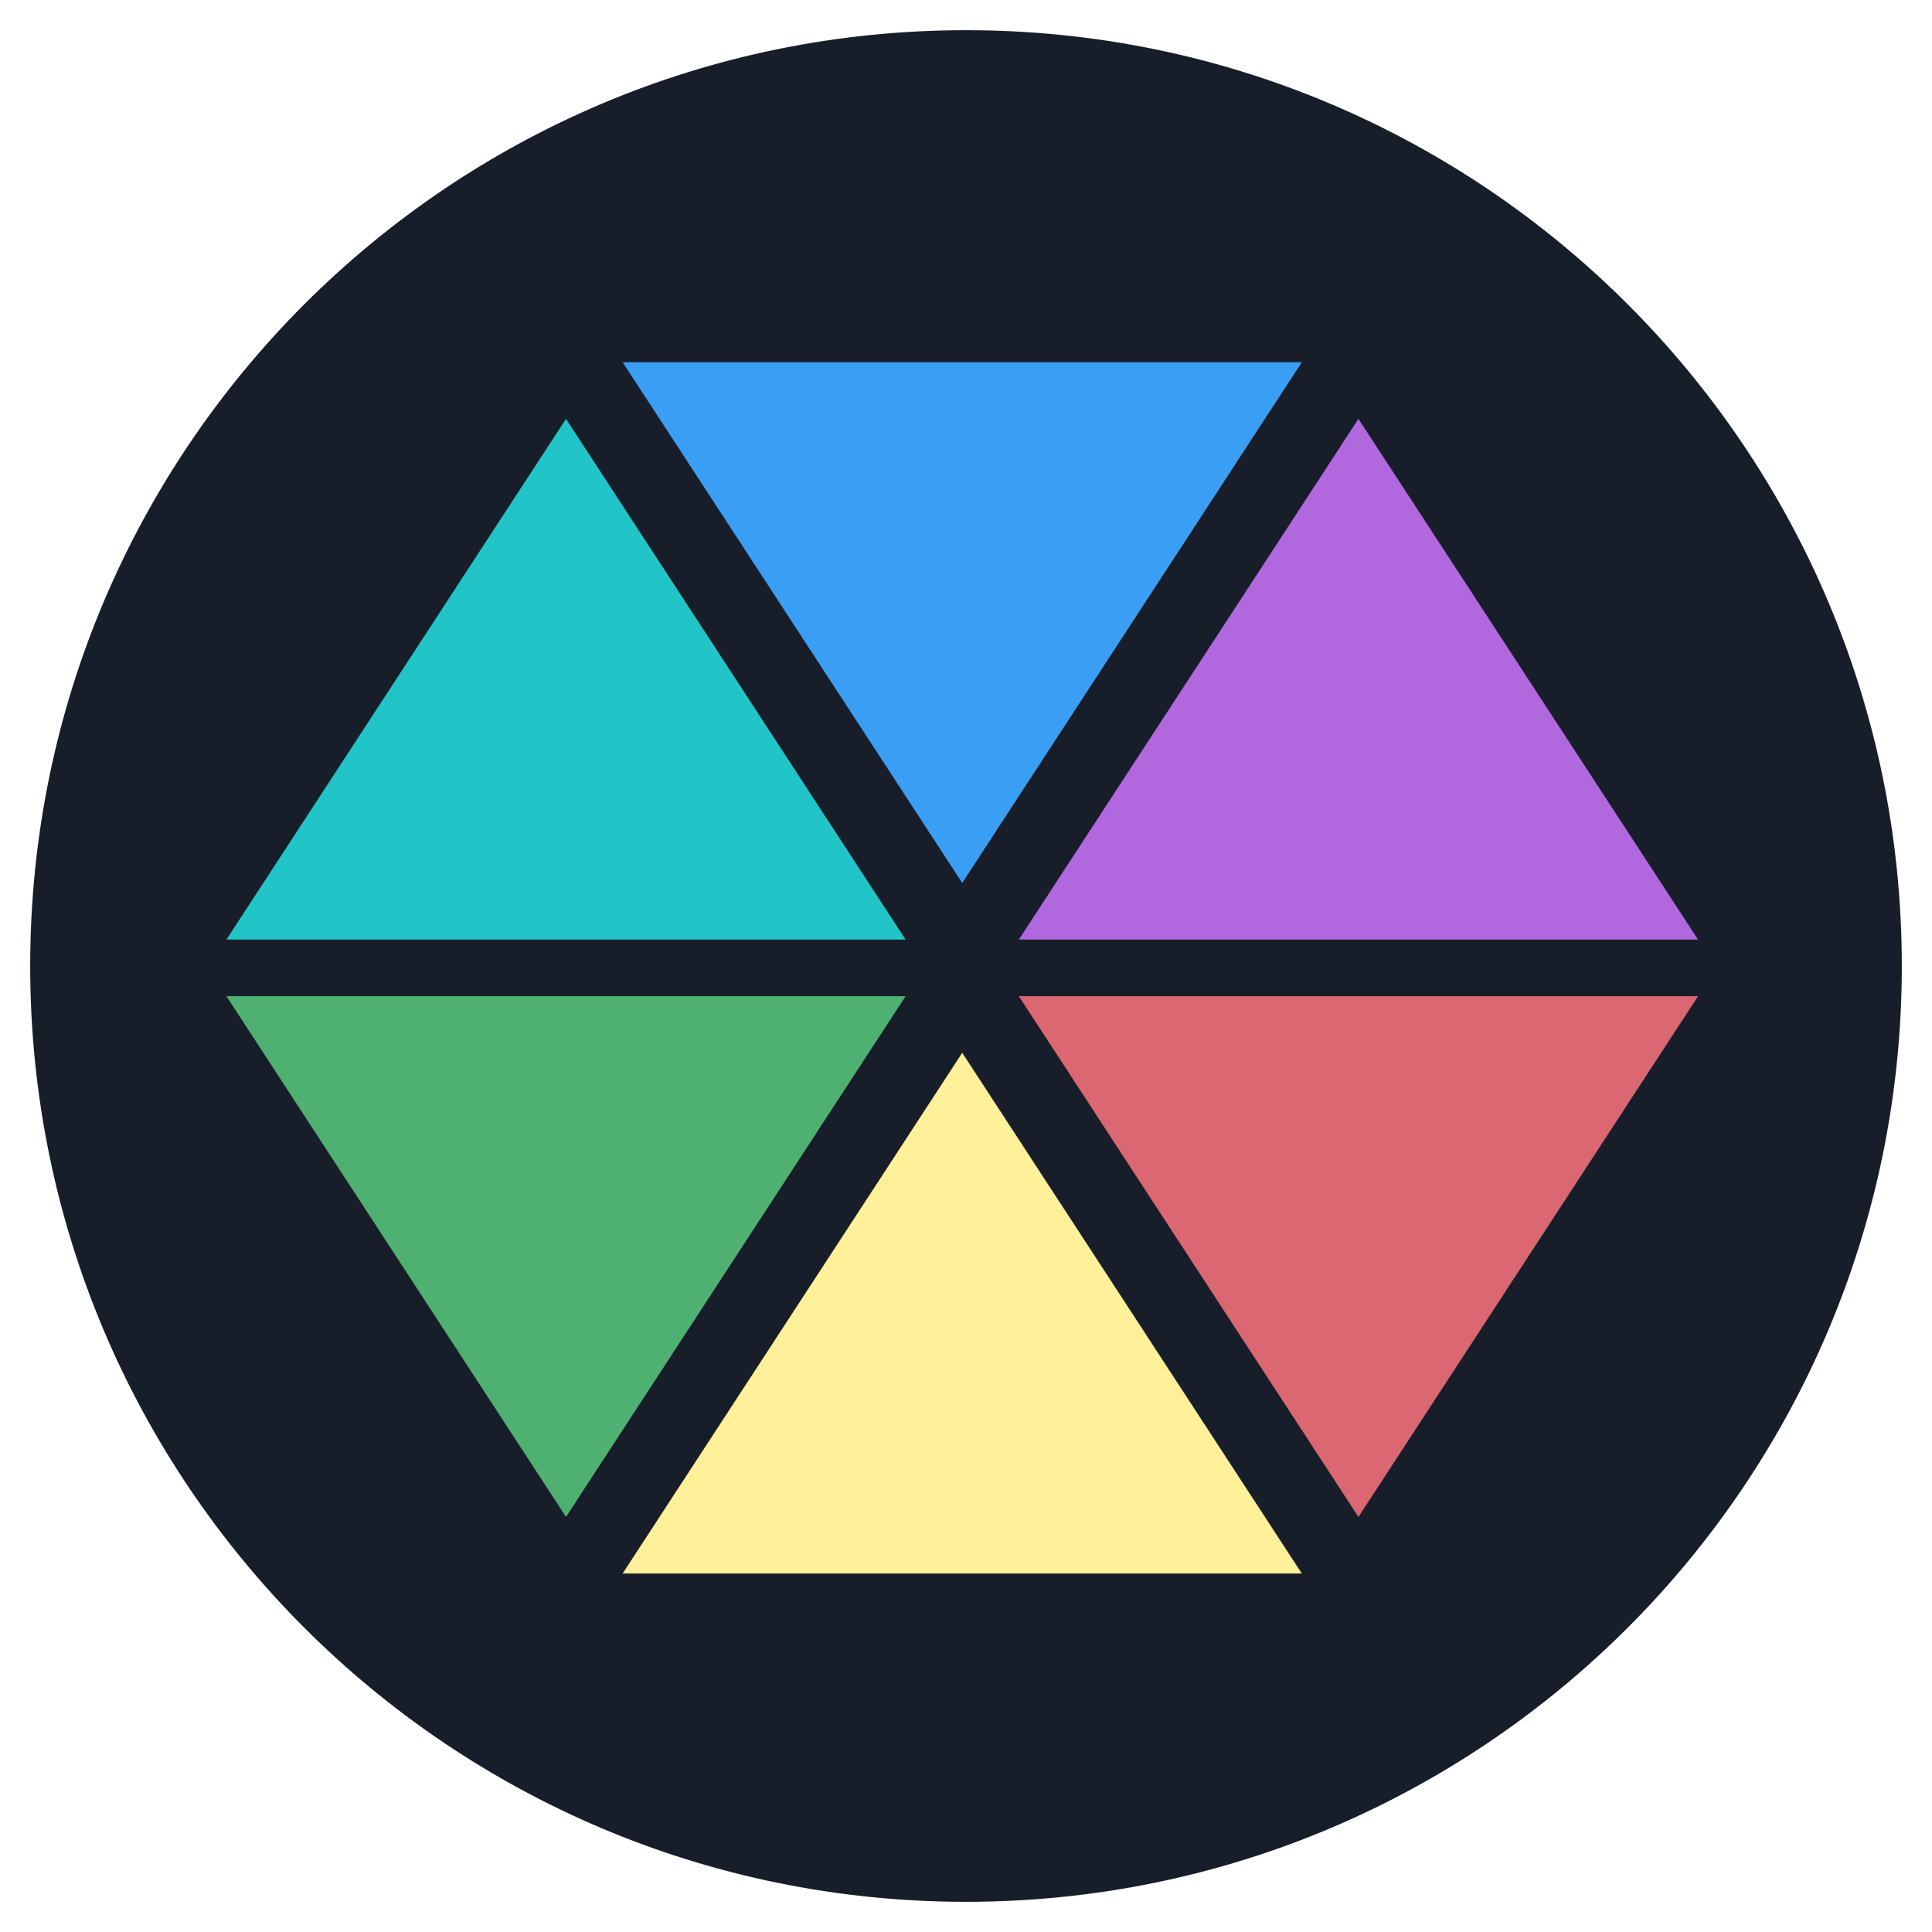
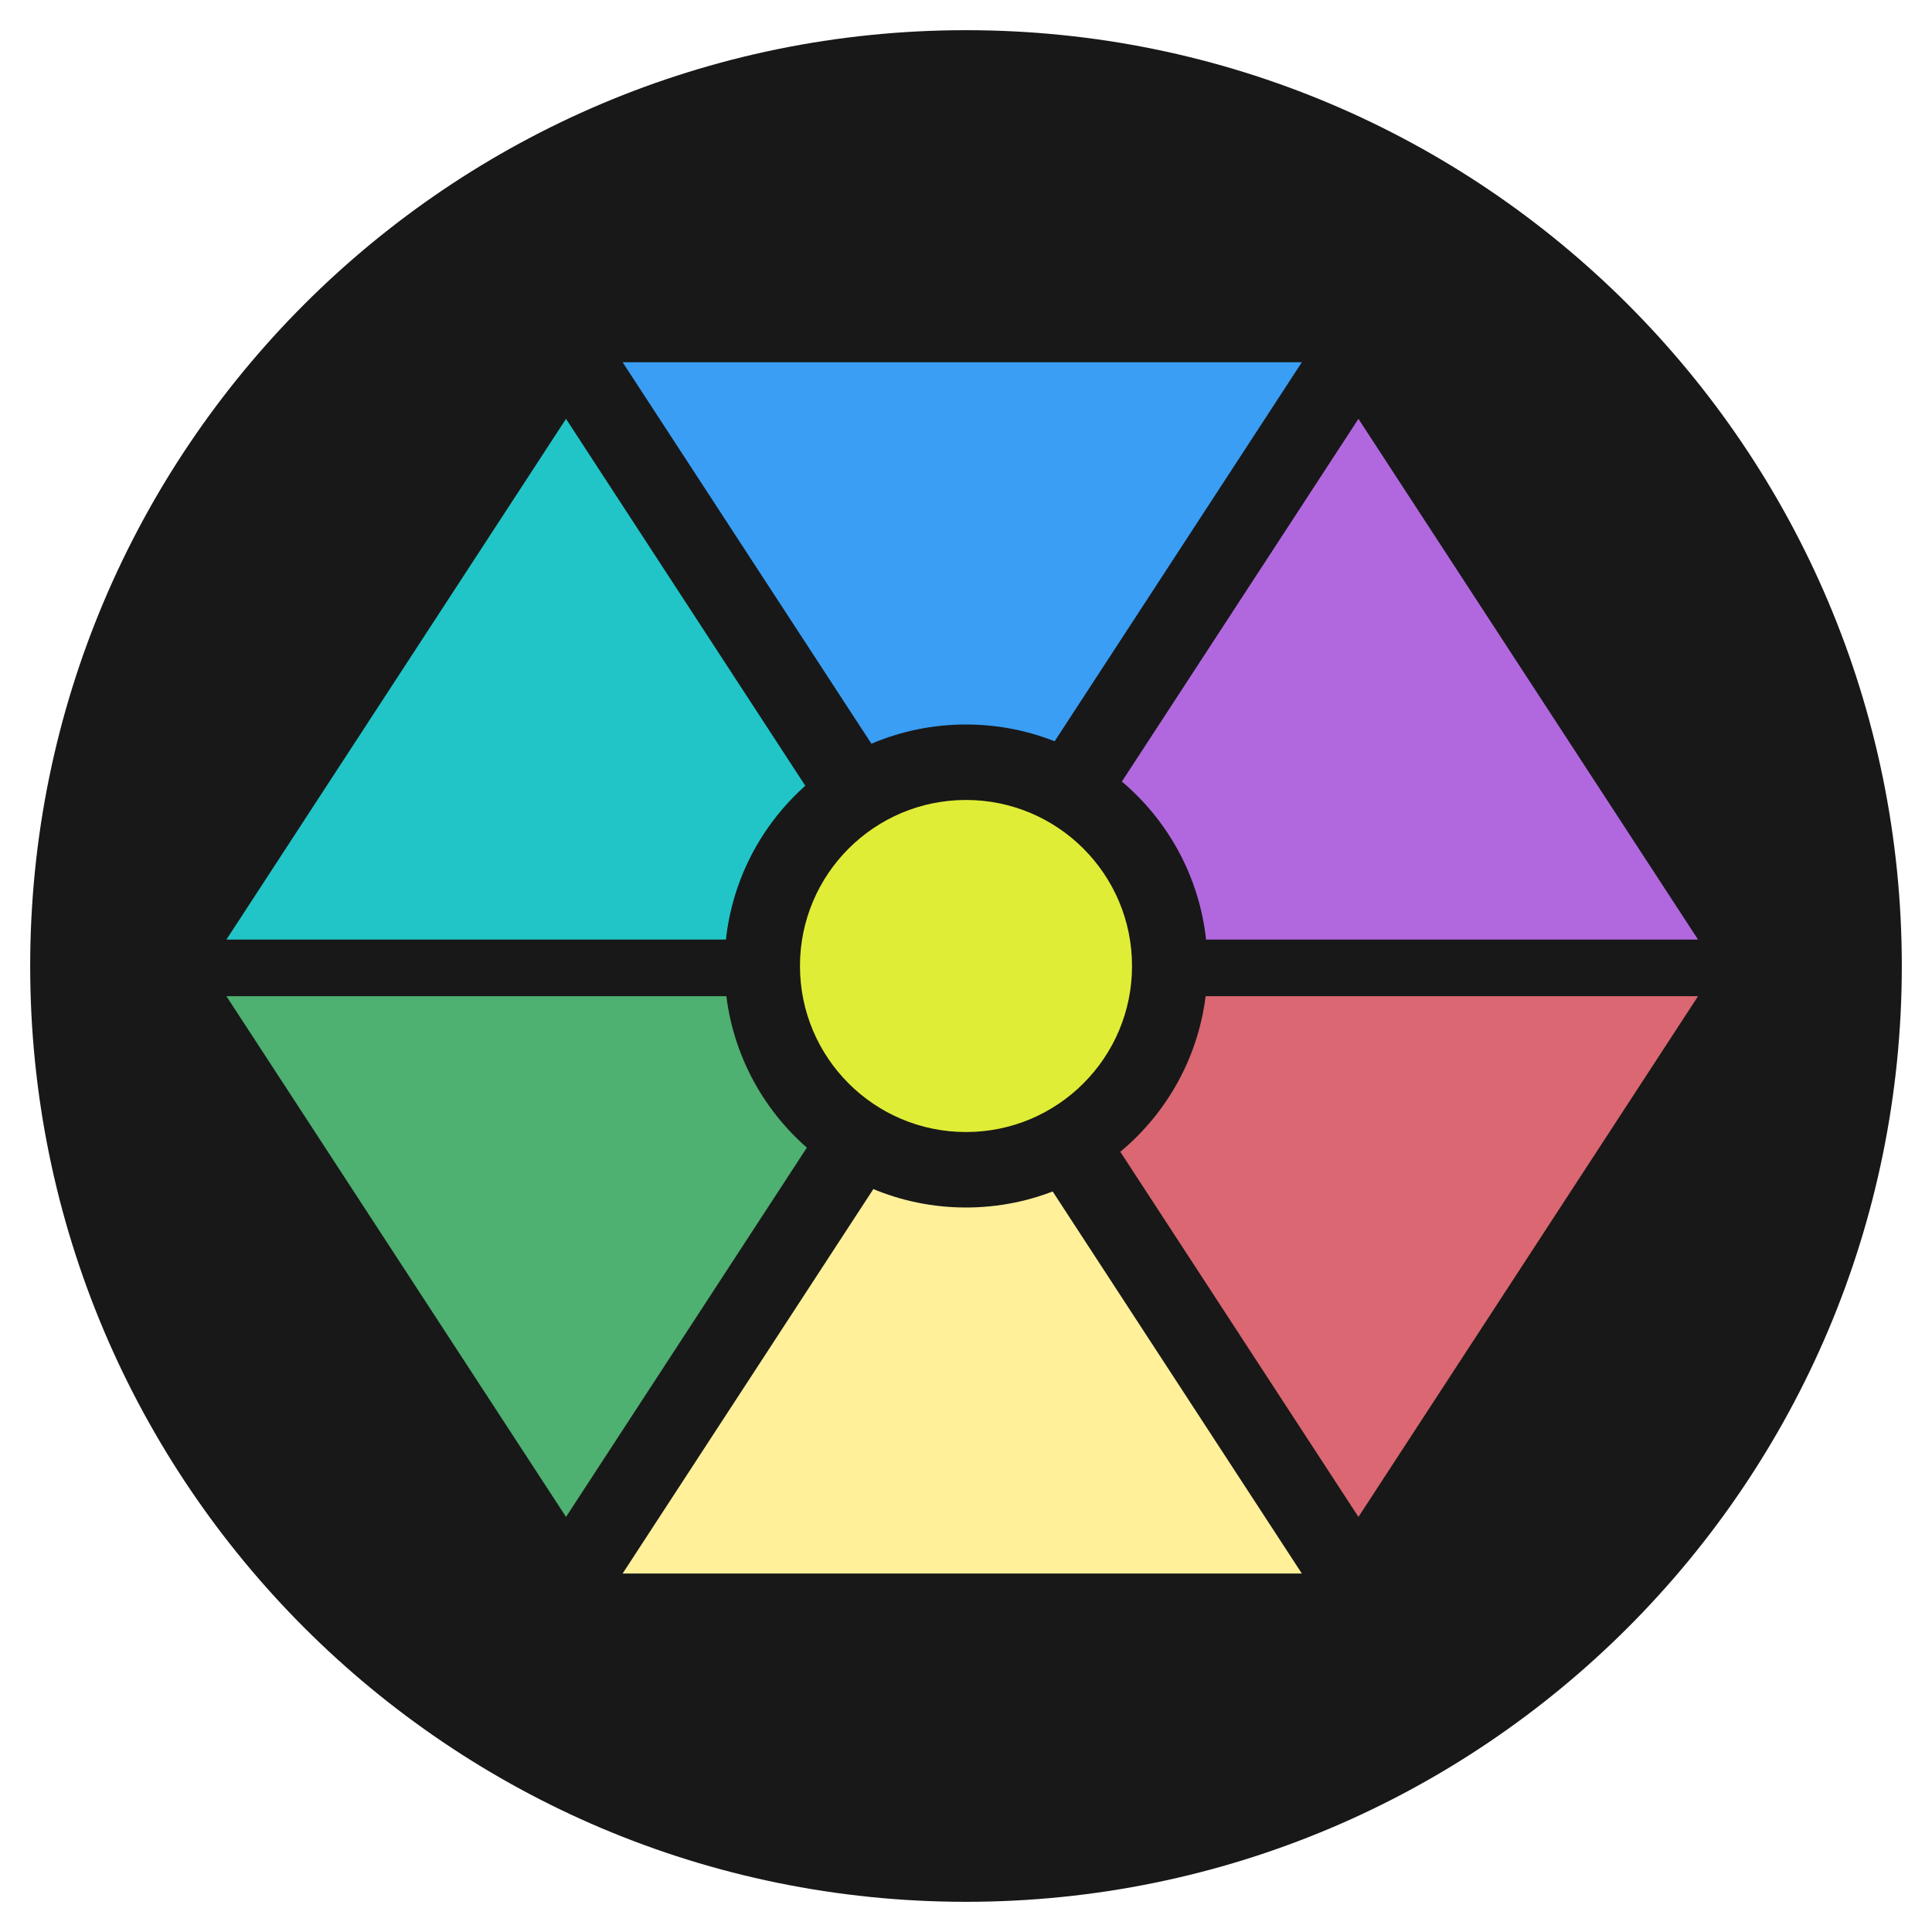
<svg xmlns="http://www.w3.org/2000/svg" width="128" height="128" version="1.1">
-   <circle cx="64" cy="64" r="62" fill="#181e29" />
+   <circle cx="64" cy="64" r="62" fill="#181818" />
  <g transform="translate(15,24) scale(1.5,1.5)">
    <g transform="translate(0,2.5)">
      <path d="m0 23 l30 0 l-15 -23" fill="#21c5c7" />
    </g>
    <g transform="translate(2.5,0)">
      <path d="m15 0 l30 0 l-15 23" fill="#399ef4" />
    </g>
    <g transform="translate(5,2.5)">
      <path d="m30 23 l30 0 l-15 -23" fill="#b168df" />
    </g>
    <g transform="translate(5,5)">
      <path d="m30 23 l30 0 l-15 23" fill="#da6771" />
    </g>
    <g transform="translate(2.5,7.5)">
      <path d="m15 46 l30 0 l-15 -23" fill="#fff099" />
    </g>
    <g transform="translate(0,5)">
      <path d="m0 23 l30 0 l-15 23" fill="#4eb071" />
    </g>
  </g>
+   <circle cx="64" cy="64" r="16" fill="#181818" />
+   <circle cx="64" cy="64" r="11" fill="#e0ed36" />
</svg>
